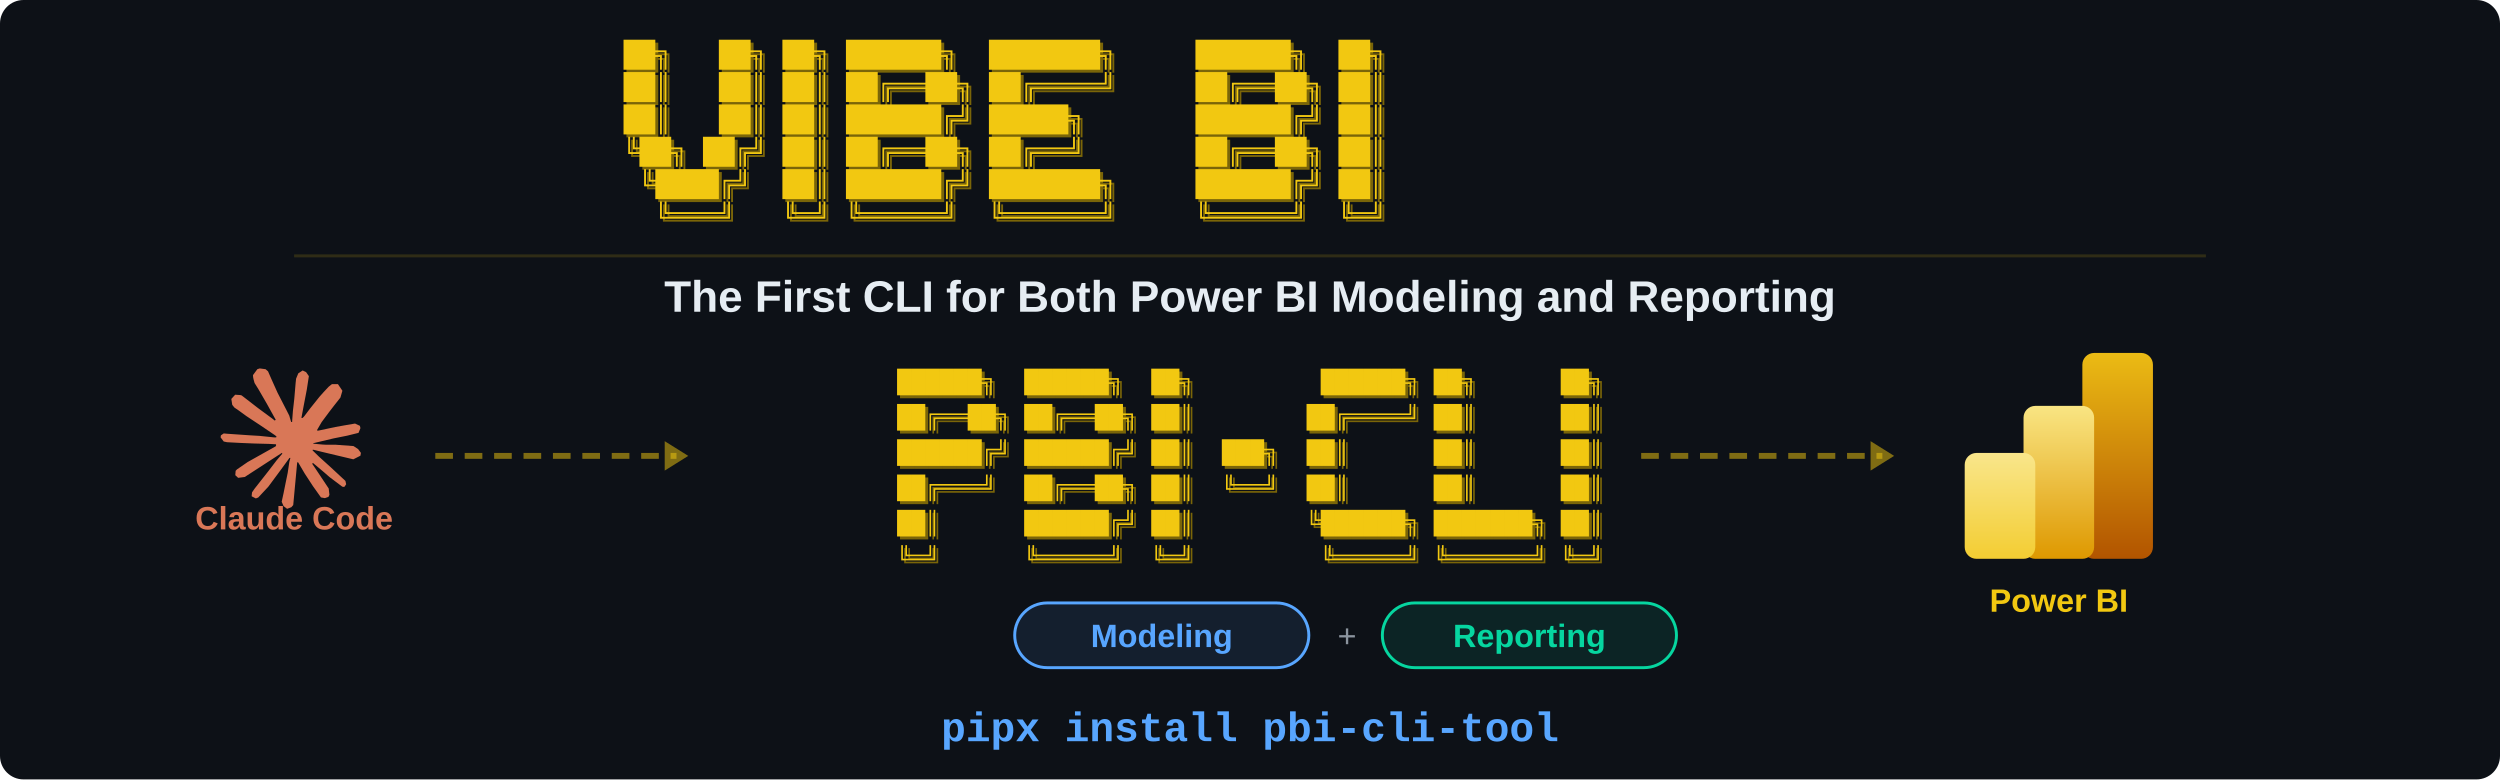
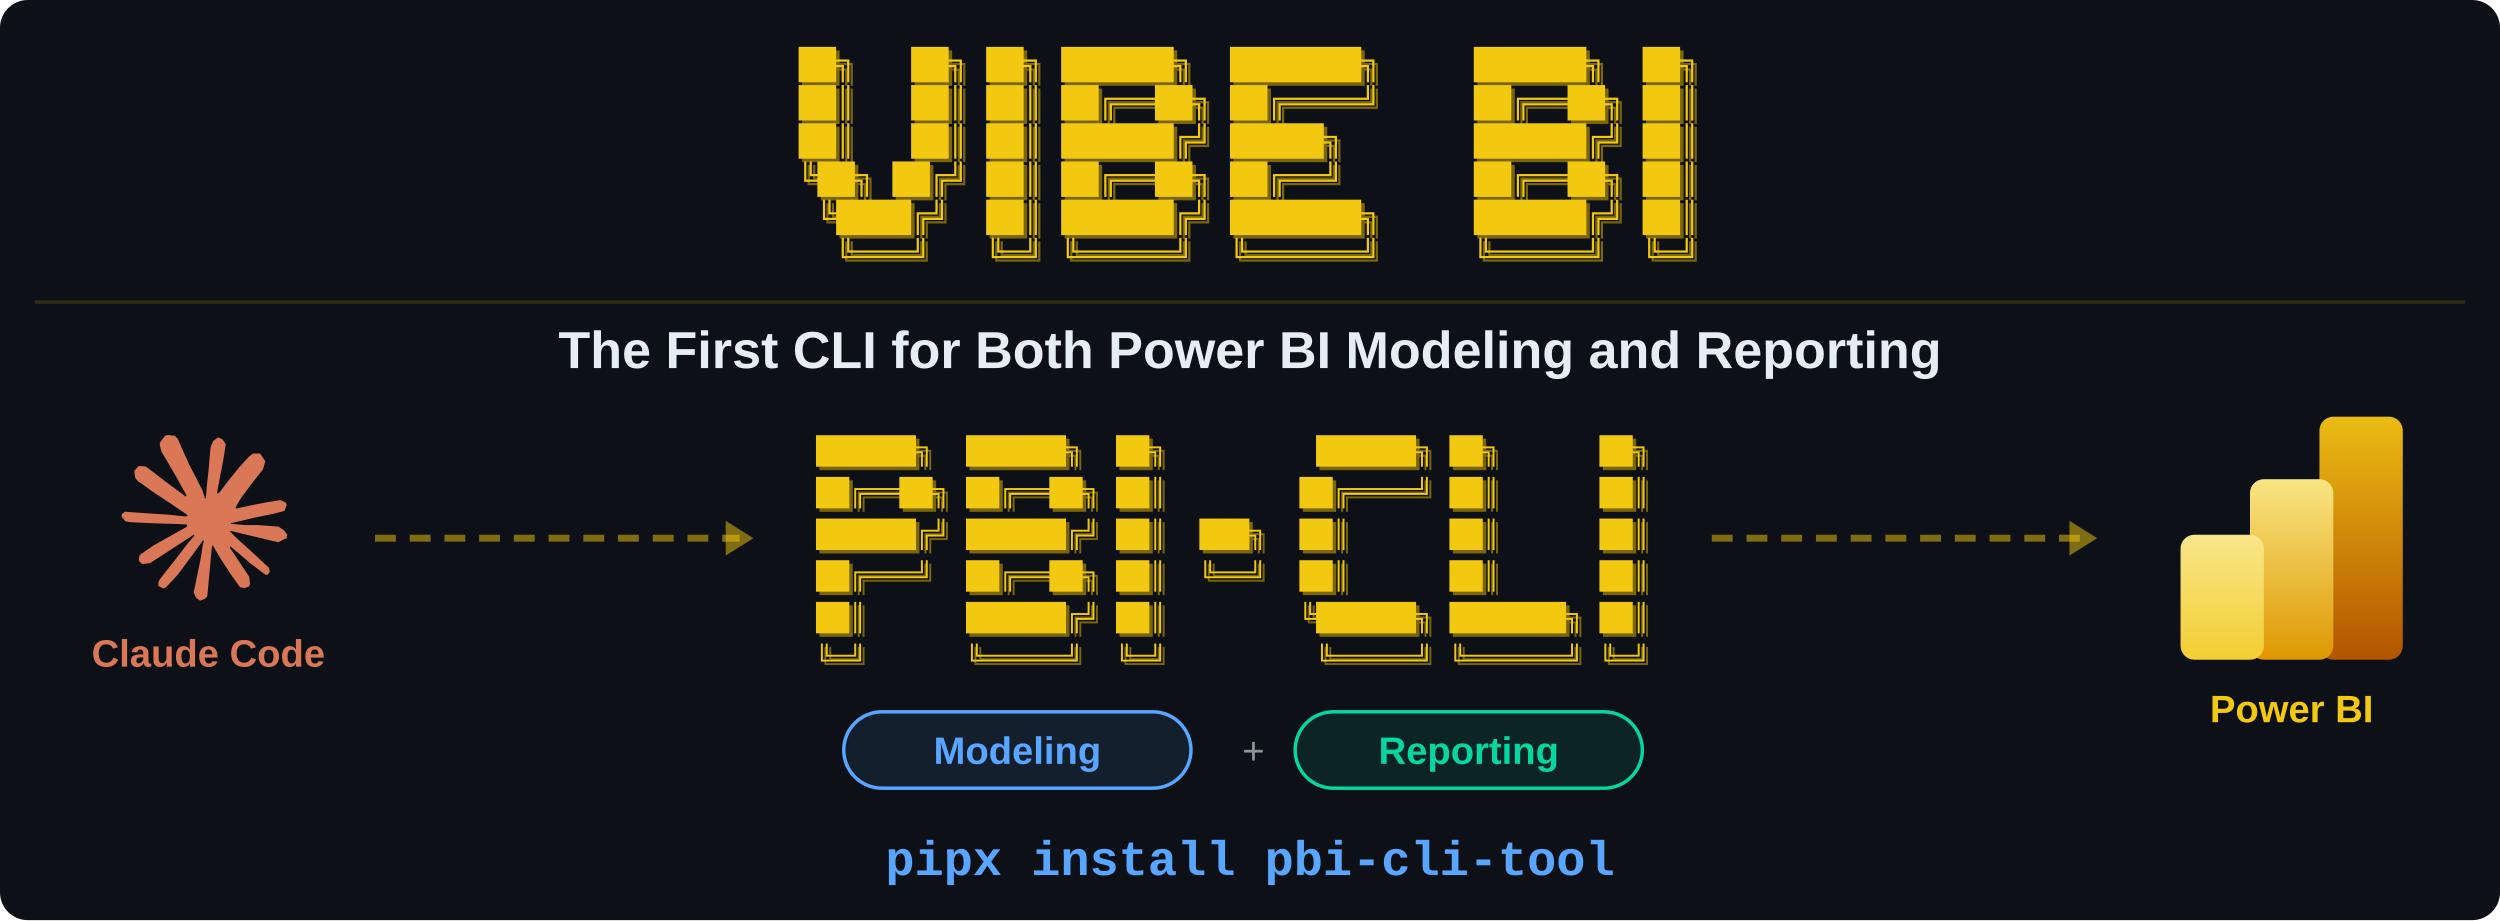
- <svg xmlns="http://www.w3.org/2000/svg" width="850" height="265" viewBox="0 0 850 265">
+ <svg xmlns="http://www.w3.org/2000/svg" width="720" height="265" viewBox="40 0 720 265">
  <defs>
    <linearGradient id="pbi-bar1" x1="50%" y1="0%" x2="50%" y2="100%">
      <stop offset="0%" stop-color="#EBBB14" />
      <stop offset="100%" stop-color="#B25400" />
    </linearGradient>
    <linearGradient id="pbi-bar2" x1="50%" y1="0%" x2="50%" y2="100%">
      <stop offset="0%" stop-color="#F9E583" />
      <stop offset="100%" stop-color="#DE9800" />
    </linearGradient>
    <linearGradient id="pbi-bar3" x1="50%" y1="0%" x2="50%" y2="100%">
      <stop offset="0%" stop-color="#F9E68B" />
      <stop offset="100%" stop-color="#F3CD32" />
    </linearGradient>
  </defs>
-   <rect width="100%" height="100%" fill="#0d1117" rx="8" />
+   <rect x="40" y="0" width="720" height="265" fill="#0d1117" rx="8" />
  <text font-family="'Courier New', Courier, monospace" font-size="9" fill="#7A6508" xml:space="preserve">
-     <tspan x="213" y="22">██╗   ██╗ ██╗ ██████╗  ███████╗     ██████╗  ██╗</tspan>
-     <tspan x="213" y="33">██║   ██║ ██║ ██╔══██╗ ██╔════╝     ██╔══██╗ ██║</tspan>
-     <tspan x="213" y="44">██║   ██║ ██║ ██████╔╝ █████╗       ██████╔╝ ██║</tspan>
-     <tspan x="213" y="55">╚██╗ ██╔╝ ██║ ██╔══██╗ ██╔══╝       ██╔══██╗ ██║</tspan>
-     <tspan x="213" y="66"> ╚████╔╝  ██║ ██████╔╝ ███████╗     ██████╔╝ ██║</tspan>
-     <tspan x="213" y="77">  ╚═══╝   ╚═╝ ╚═════╝  ╚══════╝     ╚═════╝  ╚═╝</tspan>
+     <tspan x="271" y="22">██╗   ██╗ ██╗ ██████╗  ███████╗     ██████╗  ██╗</tspan>
+     <tspan x="271" y="33">██║   ██║ ██║ ██╔══██╗ ██╔════╝     ██╔══██╗ ██║</tspan>
+     <tspan x="271" y="44">██║   ██║ ██║ ██████╔╝ █████╗       ██████╔╝ ██║</tspan>
+     <tspan x="271" y="55">╚██╗ ██╔╝ ██║ ██╔══██╗ ██╔══╝       ██╔══██╗ ██║</tspan>
+     <tspan x="271" y="66"> ╚████╔╝  ██║ ██████╔╝ ███████╗     ██████╔╝ ██║</tspan>
+     <tspan x="271" y="77">  ╚═══╝   ╚═╝ ╚═════╝  ╚══════╝     ╚═════╝  ╚═╝</tspan>
  </text>
  <text font-family="'Courier New', Courier, monospace" font-size="9" fill="#F2C811" xml:space="preserve">
-     <tspan x="212" y="21">██╗   ██╗ ██╗ ██████╗  ███████╗     ██████╗  ██╗</tspan>
-     <tspan x="212" y="32">██║   ██║ ██║ ██╔══██╗ ██╔════╝     ██╔══██╗ ██║</tspan>
-     <tspan x="212" y="43">██║   ██║ ██║ ██████╔╝ █████╗       ██████╔╝ ██║</tspan>
-     <tspan x="212" y="54">╚██╗ ██╔╝ ██║ ██╔══██╗ ██╔══╝       ██╔══██╗ ██║</tspan>
-     <tspan x="212" y="65"> ╚████╔╝  ██║ ██████╔╝ ███████╗     ██████╔╝ ██║</tspan>
-     <tspan x="212" y="76">  ╚═══╝   ╚═╝ ╚═════╝  ╚══════╝     ╚═════╝  ╚═╝</tspan>
+     <tspan x="270" y="21">██╗   ██╗ ██╗ ██████╗  ███████╗     ██████╗  ██╗</tspan>
+     <tspan x="270" y="32">██║   ██║ ██║ ██╔══██╗ ██╔════╝     ██╔══██╗ ██║</tspan>
+     <tspan x="270" y="43">██║   ██║ ██║ ██████╔╝ █████╗       ██████╔╝ ██║</tspan>
+     <tspan x="270" y="54">╚██╗ ██╔╝ ██║ ██╔══██╗ ██╔══╝       ██╔══██╗ ██║</tspan>
+     <tspan x="270" y="65"> ╚████╔╝  ██║ ██████╔╝ ███████╗     ██████╔╝ ██║</tspan>
+     <tspan x="270" y="76">  ╚═══╝   ╚═╝ ╚═════╝  ╚══════╝     ╚═════╝  ╚═╝</tspan>
  </text>
-   <line x1="100" y1="87" x2="750" y2="87" stroke="#F2C811" stroke-opacity="0.15" stroke-width="1" />
-   <text x="425" y="106" font-family="'Segoe UI', Arial, sans-serif" font-size="15" fill="#e6edf3" text-anchor="middle" font-weight="600">The First CLI for Both Power BI Modeling and Reporting</text>
+   <line x1="50" y1="87" x2="750" y2="87" stroke="#F2C811" stroke-opacity="0.15" stroke-width="1" />
+   <text x="400" y="106" font-family="'Segoe UI', Arial, sans-serif" font-size="15" fill="#e6edf3" text-anchor="middle" font-weight="600">The First CLI for Both Power BI Modeling and Reporting</text>
  <g transform="translate(75, 125) scale(0.04)">
    <path fill="#d97757" d="M 233.96 800.215 L 468.644 668.537 L 472.591 657.101 L 468.644 650.738 L 457.208 650.738 L 417.987 648.322 L 283.893 644.698 L 167.597 639.866 L 54.926 633.826 L 26.577 627.785 L 3.3e-05 592.752 L 2.738 575.275 L 26.577 559.248 L 60.725 562.228 L 136.188 567.383 L 249.423 575.195 L 331.57 580.027 L 453.262 592.671 L 472.591 592.671 L 475.329 584.859 L 468.725 580.027 L 463.571 575.195 L 346.389 495.785 L 219.544 411.866 L 153.101 363.544 L 117.181 339.06 L 99.06 316.107 L 91.248 266.014 L 123.866 230.094 L 167.678 233.074 L 178.873 236.054 L 223.248 270.201 L 318.04 343.57 L 441.826 434.738 L 459.946 449.799 L 467.195 444.644 L 468.081 441.02 L 459.946 427.409 L 392.617 305.718 L 320.779 181.933 L 288.805 130.631 L 280.349 99.866 C 277.369 87.221 275.195 76.591 275.195 63.624 L 312.322 13.208 L 332.859 6.604 L 382.389 13.208 L 403.248 31.329 L 434.014 101.718 L 483.866 212.537 L 561.181 363.221 L 583.812 407.919 L 595.893 449.315 L 600.403 461.96 L 608.215 461.96 L 608.215 454.712 L 614.577 369.826 L 626.336 265.611 L 637.772 131.517 L 641.718 93.745 L 660.403 48.483 L 697.53 24 L 726.524 37.852 L 750.363 72 L 747.06 94.067 L 732.886 186.201 L 705.101 330.524 L 686.98 427.168 L 697.53 427.168 L 709.611 415.087 L 758.497 350.175 L 840.644 247.49 L 876.886 206.738 L 919.168 161.718 L 946.309 140.295 L 997.611 140.295 L 1035.383 196.43 L 1018.47 254.416 L 965.638 321.423 L 921.826 378.202 L 859.007 462.765 L 819.785 530.416 L 823.409 535.812 L 832.752 534.926 L 974.658 504.725 L 1051.329 490.873 L 1142.819 475.168 L 1184.215 494.497 L 1188.725 514.148 L 1172.456 554.336 L 1074.604 578.497 L 959.839 601.45 L 788.94 641.879 L 786.846 643.409 L 789.262 646.389 L 866.255 653.638 L 899.195 655.409 L 979.812 655.409 L 1129.933 666.604 L 1169.154 692.537 L 1192.671 724.269 L 1188.725 748.43 L 1128.322 779.195 L 1046.819 759.866 L 856.591 714.604 L 791.356 698.336 L 782.336 698.336 L 782.336 703.732 L 836.698 756.886 L 936.322 846.846 L 1061.074 962.819 L 1067.436 991.49 L 1051.409 1014.121 L 1034.497 1011.705 L 924.886 929.235 L 882.604 892.108 L 786.846 811.49 L 780.483 811.49 L 780.483 819.946 L 802.55 852.242 L 919.087 1027.409 L 925.128 1081.128 L 916.671 1098.604 L 886.47 1109.154 L 853.289 1103.114 L 785.074 1007.356 L 714.685 899.517 L 657.906 802.872 L 650.98 806.819 L 617.477 1167.705 L 601.772 1186.148 L 565.53 1200 L 535.329 1177.047 L 519.302 1139.92 L 535.329 1066.551 L 554.658 970.792 L 570.362 894.685 L 584.537 800.134 L 592.993 768.725 L 592.43 766.631 L 585.503 767.517 L 514.228 865.369 L 405.826 1011.866 L 320.054 1103.678 L 299.517 1111.812 L 263.92 1093.369 L 267.221 1060.43 L 287.114 1031.114 L 405.826 880.107 L 477.423 786.524 L 523.651 732.483 L 523.329 724.671 L 520.591 724.671 L 205.289 929.396 L 149.154 936.644 L 124.993 914.014 L 127.973 876.886 L 139.409 864.805 L 234.201 799.57 L 233.879 799.893 Z" />
  </g>
-   <text x="100" y="180" font-family="'Segoe UI', Arial, sans-serif" font-size="11" fill="#d97757" text-anchor="middle" font-weight="600">Claude Code</text>
-   <line x1="148" y1="155" x2="230" y2="155" stroke="#F2C811" stroke-width="2" stroke-dasharray="6,4" stroke-opacity="0.5" />
-   <polygon points="234,155 226,150 226,160" fill="#F2C811" fill-opacity="0.5" />
+   <text x="100" y="192" font-family="'Segoe UI', Arial, sans-serif" font-size="11" fill="#d97757" text-anchor="middle" font-weight="600">Claude Code</text>
+   <line x1="148" y1="155" x2="253" y2="155" stroke="#F2C811" stroke-width="2" stroke-dasharray="6,4" stroke-opacity="0.5" />
+   <polygon points="257,155 249,150 249,160" fill="#F2C811" fill-opacity="0.5" />
  <text font-family="'Courier New', Courier, monospace" font-size="8" fill="#7A6508" xml:space="preserve">
-     <tspan x="306" y="133">██████╗  ██████╗  ██╗         ██████╗ ██╗      ██╗</tspan>
-     <tspan x="306" y="145">██╔══██╗ ██╔══██╗ ██║        ██╔════╝ ██║      ██║</tspan>
-     <tspan x="306" y="157">██████╔╝ ██████╔╝ ██║  ███╗  ██║      ██║      ██║</tspan>
-     <tspan x="306" y="169">██╔═══╝  ██╔══██╗ ██║  ╚══╝  ██║      ██║      ██║</tspan>
-     <tspan x="306" y="181">██║      ██████╔╝ ██║        ╚██████╗ ███████╗ ██║</tspan>
-     <tspan x="306" y="193">╚═╝      ╚═════╝  ╚═╝         ╚═════╝ ╚══════╝ ╚═╝</tspan>
+     <tspan x="276" y="133">██████╗  ██████╗  ██╗         ██████╗ ██╗      ██╗</tspan>
+     <tspan x="276" y="145">██╔══██╗ ██╔══██╗ ██║        ██╔════╝ ██║      ██║</tspan>
+     <tspan x="276" y="157">██████╔╝ ██████╔╝ ██║  ███╗  ██║      ██║      ██║</tspan>
+     <tspan x="276" y="169">██╔═══╝  ██╔══██╗ ██║  ╚══╝  ██║      ██║      ██║</tspan>
+     <tspan x="276" y="181">██║      ██████╔╝ ██║        ╚██████╗ ███████╗ ██║</tspan>
+     <tspan x="276" y="193">╚═╝      ╚═════╝  ╚═╝         ╚═════╝ ╚══════╝ ╚═╝</tspan>
  </text>
  <text font-family="'Courier New', Courier, monospace" font-size="8" fill="#F2C811" xml:space="preserve">
-     <tspan x="305" y="132">██████╗  ██████╗  ██╗         ██████╗ ██╗      ██╗</tspan>
-     <tspan x="305" y="144">██╔══██╗ ██╔══██╗ ██║        ██╔════╝ ██║      ██║</tspan>
-     <tspan x="305" y="156">██████╔╝ ██████╔╝ ██║  ███╗  ██║      ██║      ██║</tspan>
-     <tspan x="305" y="168">██╔═══╝  ██╔══██╗ ██║  ╚══╝  ██║      ██║      ██║</tspan>
-     <tspan x="305" y="180">██║      ██████╔╝ ██║        ╚██████╗ ███████╗ ██║</tspan>
-     <tspan x="305" y="192">╚═╝      ╚═════╝  ╚═╝         ╚═════╝ ╚══════╝ ╚═╝</tspan>
+     <tspan x="275" y="132">██████╗  ██████╗  ██╗         ██████╗ ██╗      ██╗</tspan>
+     <tspan x="275" y="144">██╔══██╗ ██╔══██╗ ██║        ██╔════╝ ██║      ██║</tspan>
+     <tspan x="275" y="156">██████╔╝ ██████╔╝ ██║  ███╗  ██║      ██║      ██║</tspan>
+     <tspan x="275" y="168">██╔═══╝  ██╔══██╗ ██║  ╚══╝  ██║      ██║      ██║</tspan>
+     <tspan x="275" y="180">██║      ██████╔╝ ██║        ╚██████╗ ███████╗ ██║</tspan>
+     <tspan x="275" y="192">╚═╝      ╚═════╝  ╚═╝         ╚═════╝ ╚══════╝ ╚═╝</tspan>
  </text>
-   <line x1="558" y1="155" x2="640" y2="155" stroke="#F2C811" stroke-width="2" stroke-dasharray="6,4" stroke-opacity="0.5" />
+   <line x1="533" y1="155" x2="640" y2="155" stroke="#F2C811" stroke-width="2" stroke-dasharray="6,4" stroke-opacity="0.5" />
  <polygon points="644,155 636,150 636,160" fill="#F2C811" fill-opacity="0.5" />
  <g transform="translate(668, 120)">
    <rect x="40" y="0" width="24" height="70" rx="4" fill="url(#pbi-bar1)" />
    <rect x="20" y="18" width="24" height="52" rx="4" fill="url(#pbi-bar2)" />
    <rect x="0" y="34" width="24" height="36" rx="4" fill="url(#pbi-bar3)" />
  </g>
  <text x="700" y="208" font-family="'Segoe UI', Arial, sans-serif" font-size="11" fill="#F2C811" text-anchor="middle" font-weight="600">Power BI</text>
-   <rect x="345" y="205" width="100" height="22" rx="11" fill="#58a6ff" fill-opacity="0.1" stroke="#58a6ff" stroke-width="1" />
-   <text x="395" y="220" font-family="'Segoe UI', Arial, sans-serif" font-size="11" fill="#58a6ff" text-anchor="middle" font-weight="600">Modeling</text>
-   <text x="458" y="220" font-family="'Segoe UI', Arial, sans-serif" font-size="11" fill="#8b949e" text-anchor="middle">+</text>
-   <rect x="470" y="205" width="100" height="22" rx="11" fill="#06d6a0" fill-opacity="0.1" stroke="#06d6a0" stroke-width="1" />
-   <text x="520" y="220" font-family="'Segoe UI', Arial, sans-serif" font-size="11" fill="#06d6a0" text-anchor="middle" font-weight="600">Reporting</text>
-   <text x="425" y="252" font-family="'Courier New', Courier, monospace" font-size="14" fill="#58a6ff" text-anchor="middle" font-weight="bold">pipx install pbi-cli-tool</text>
+   <rect x="283" y="205" width="100" height="22" rx="11" fill="#58a6ff" fill-opacity="0.1" stroke="#58a6ff" stroke-width="1" />
+   <text x="333" y="220" font-family="'Segoe UI', Arial, sans-serif" font-size="11" fill="#58a6ff" text-anchor="middle" font-weight="600">Modeling</text>
+   <text x="401" y="220" font-family="'Segoe UI', Arial, sans-serif" font-size="11" fill="#8b949e" text-anchor="middle">+</text>
+   <rect x="413" y="205" width="100" height="22" rx="11" fill="#06d6a0" fill-opacity="0.1" stroke="#06d6a0" stroke-width="1" />
+   <text x="463" y="220" font-family="'Segoe UI', Arial, sans-serif" font-size="11" fill="#06d6a0" text-anchor="middle" font-weight="600">Reporting</text>
+   <text x="400" y="252" font-family="'Courier New', Courier, monospace" font-size="14" fill="#58a6ff" text-anchor="middle" font-weight="bold">pipx install pbi-cli-tool</text>
</svg>
